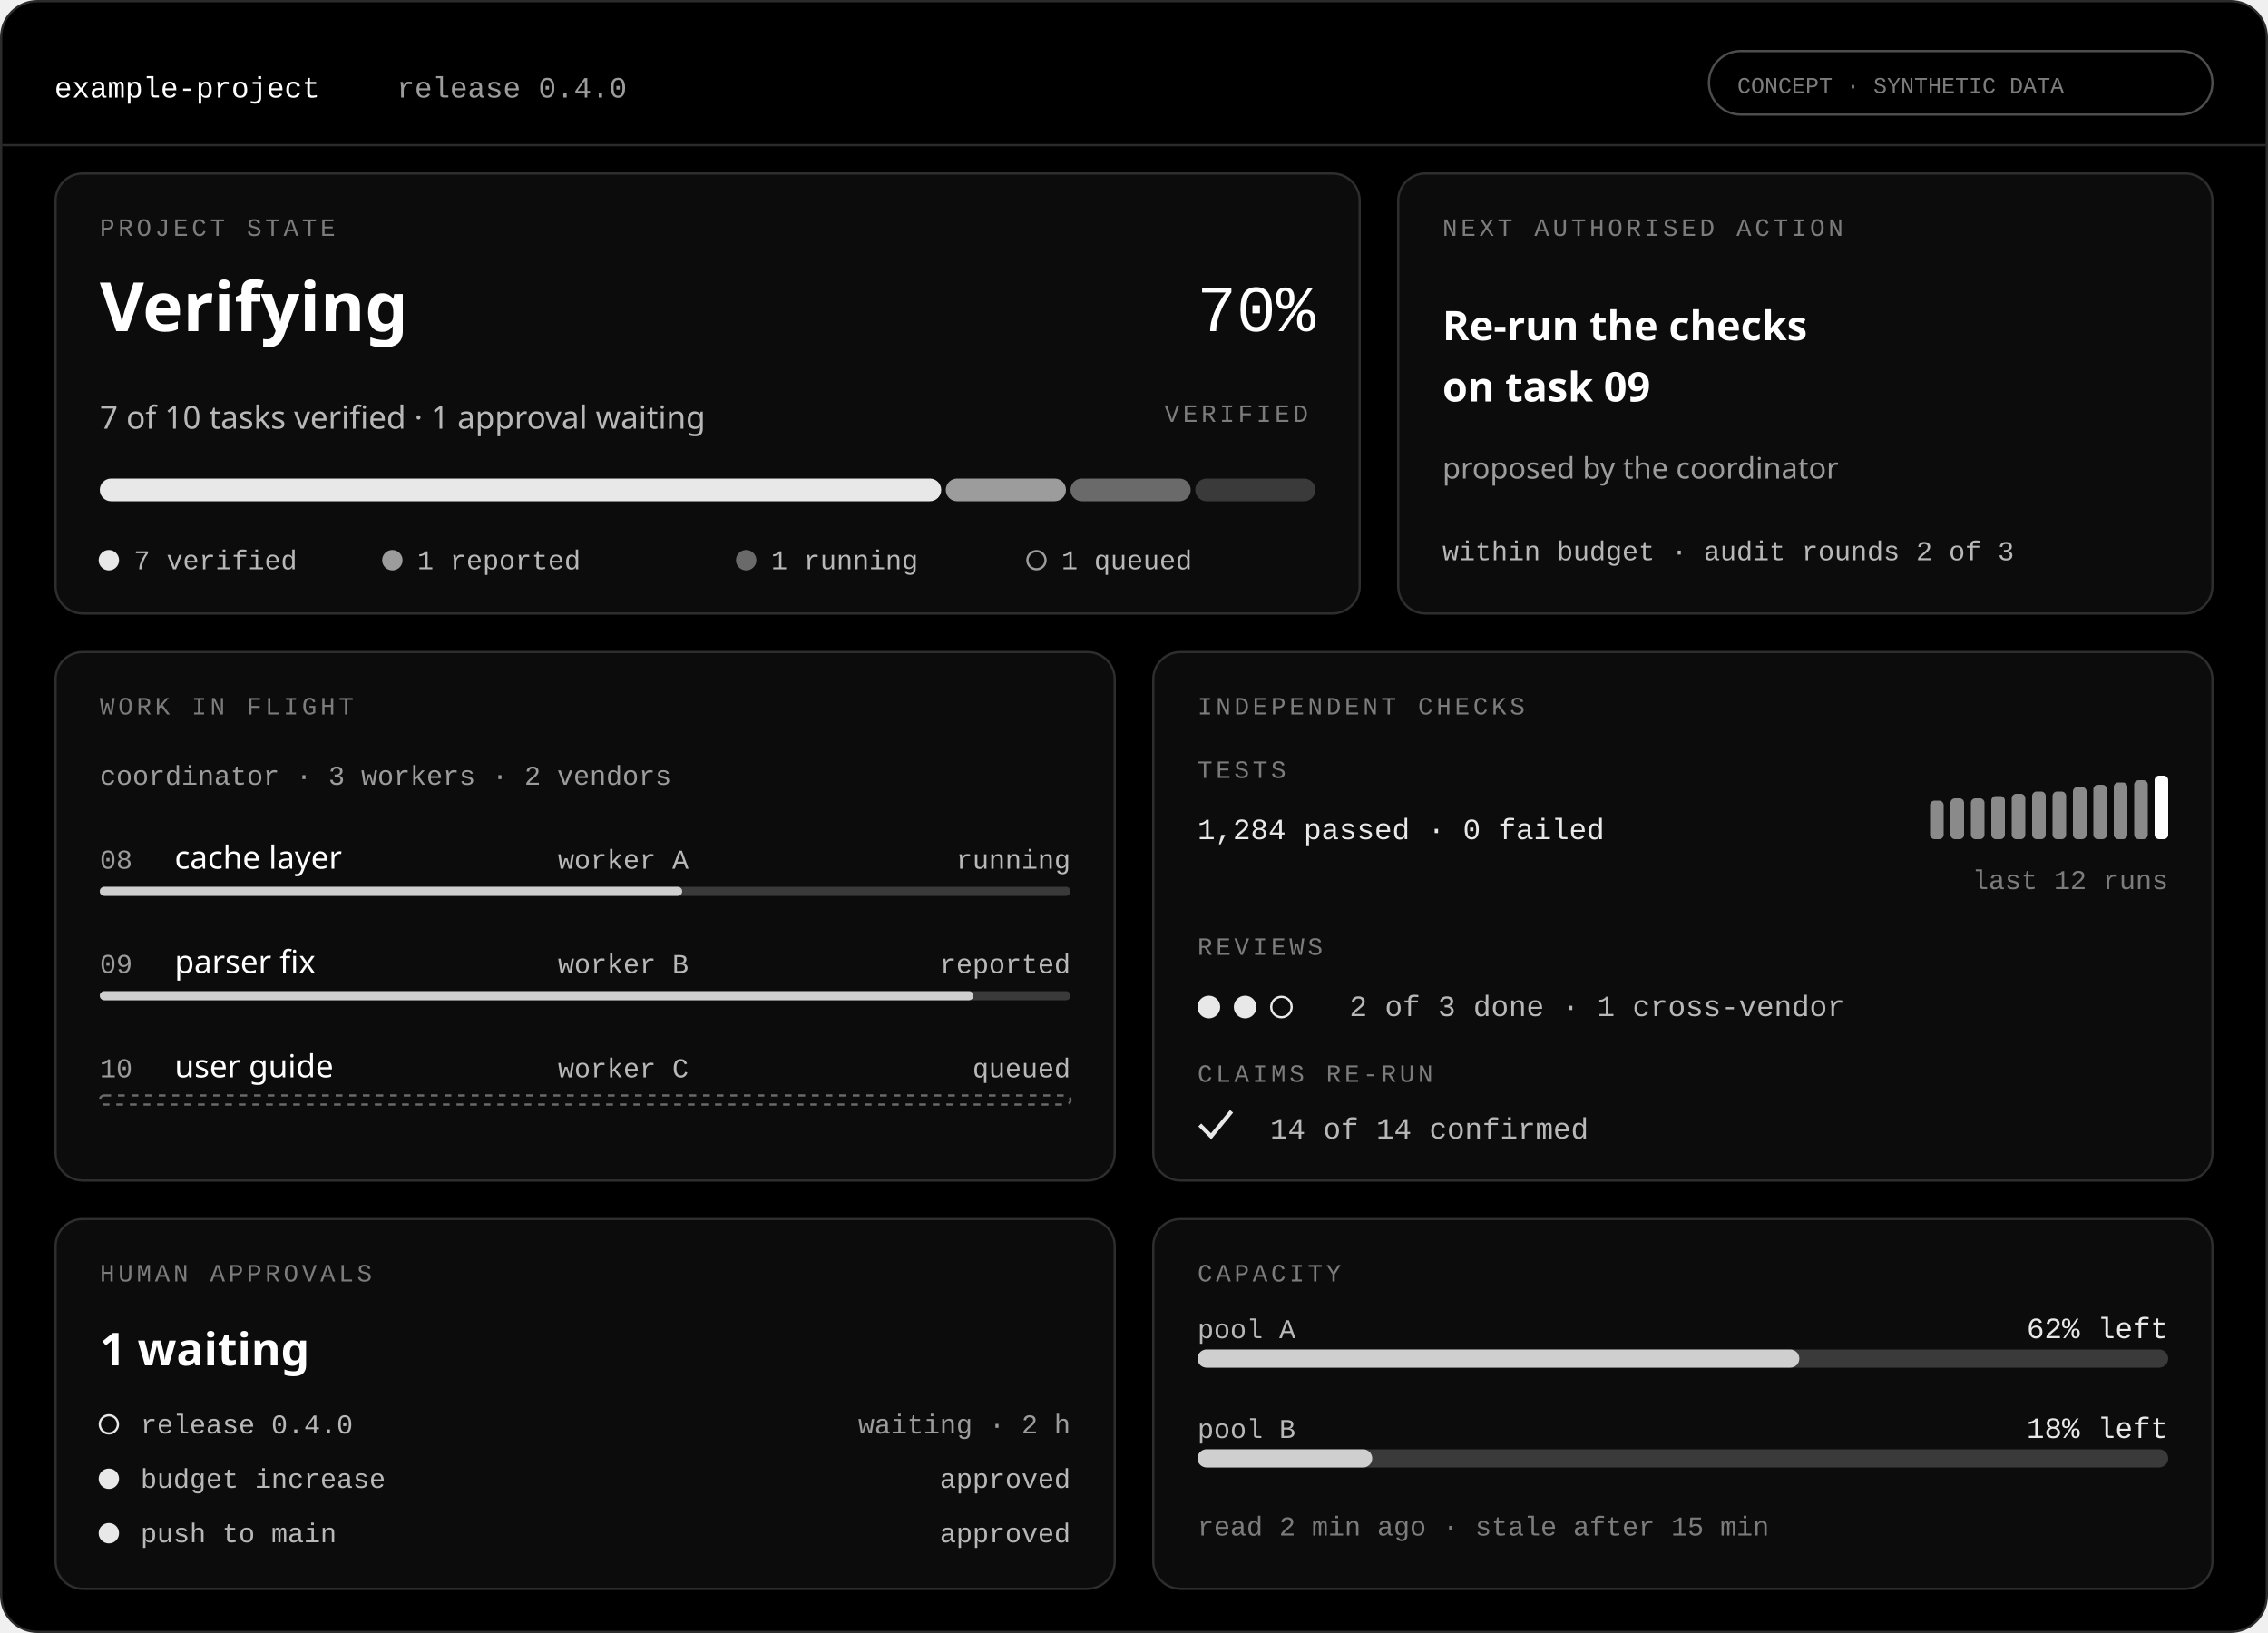
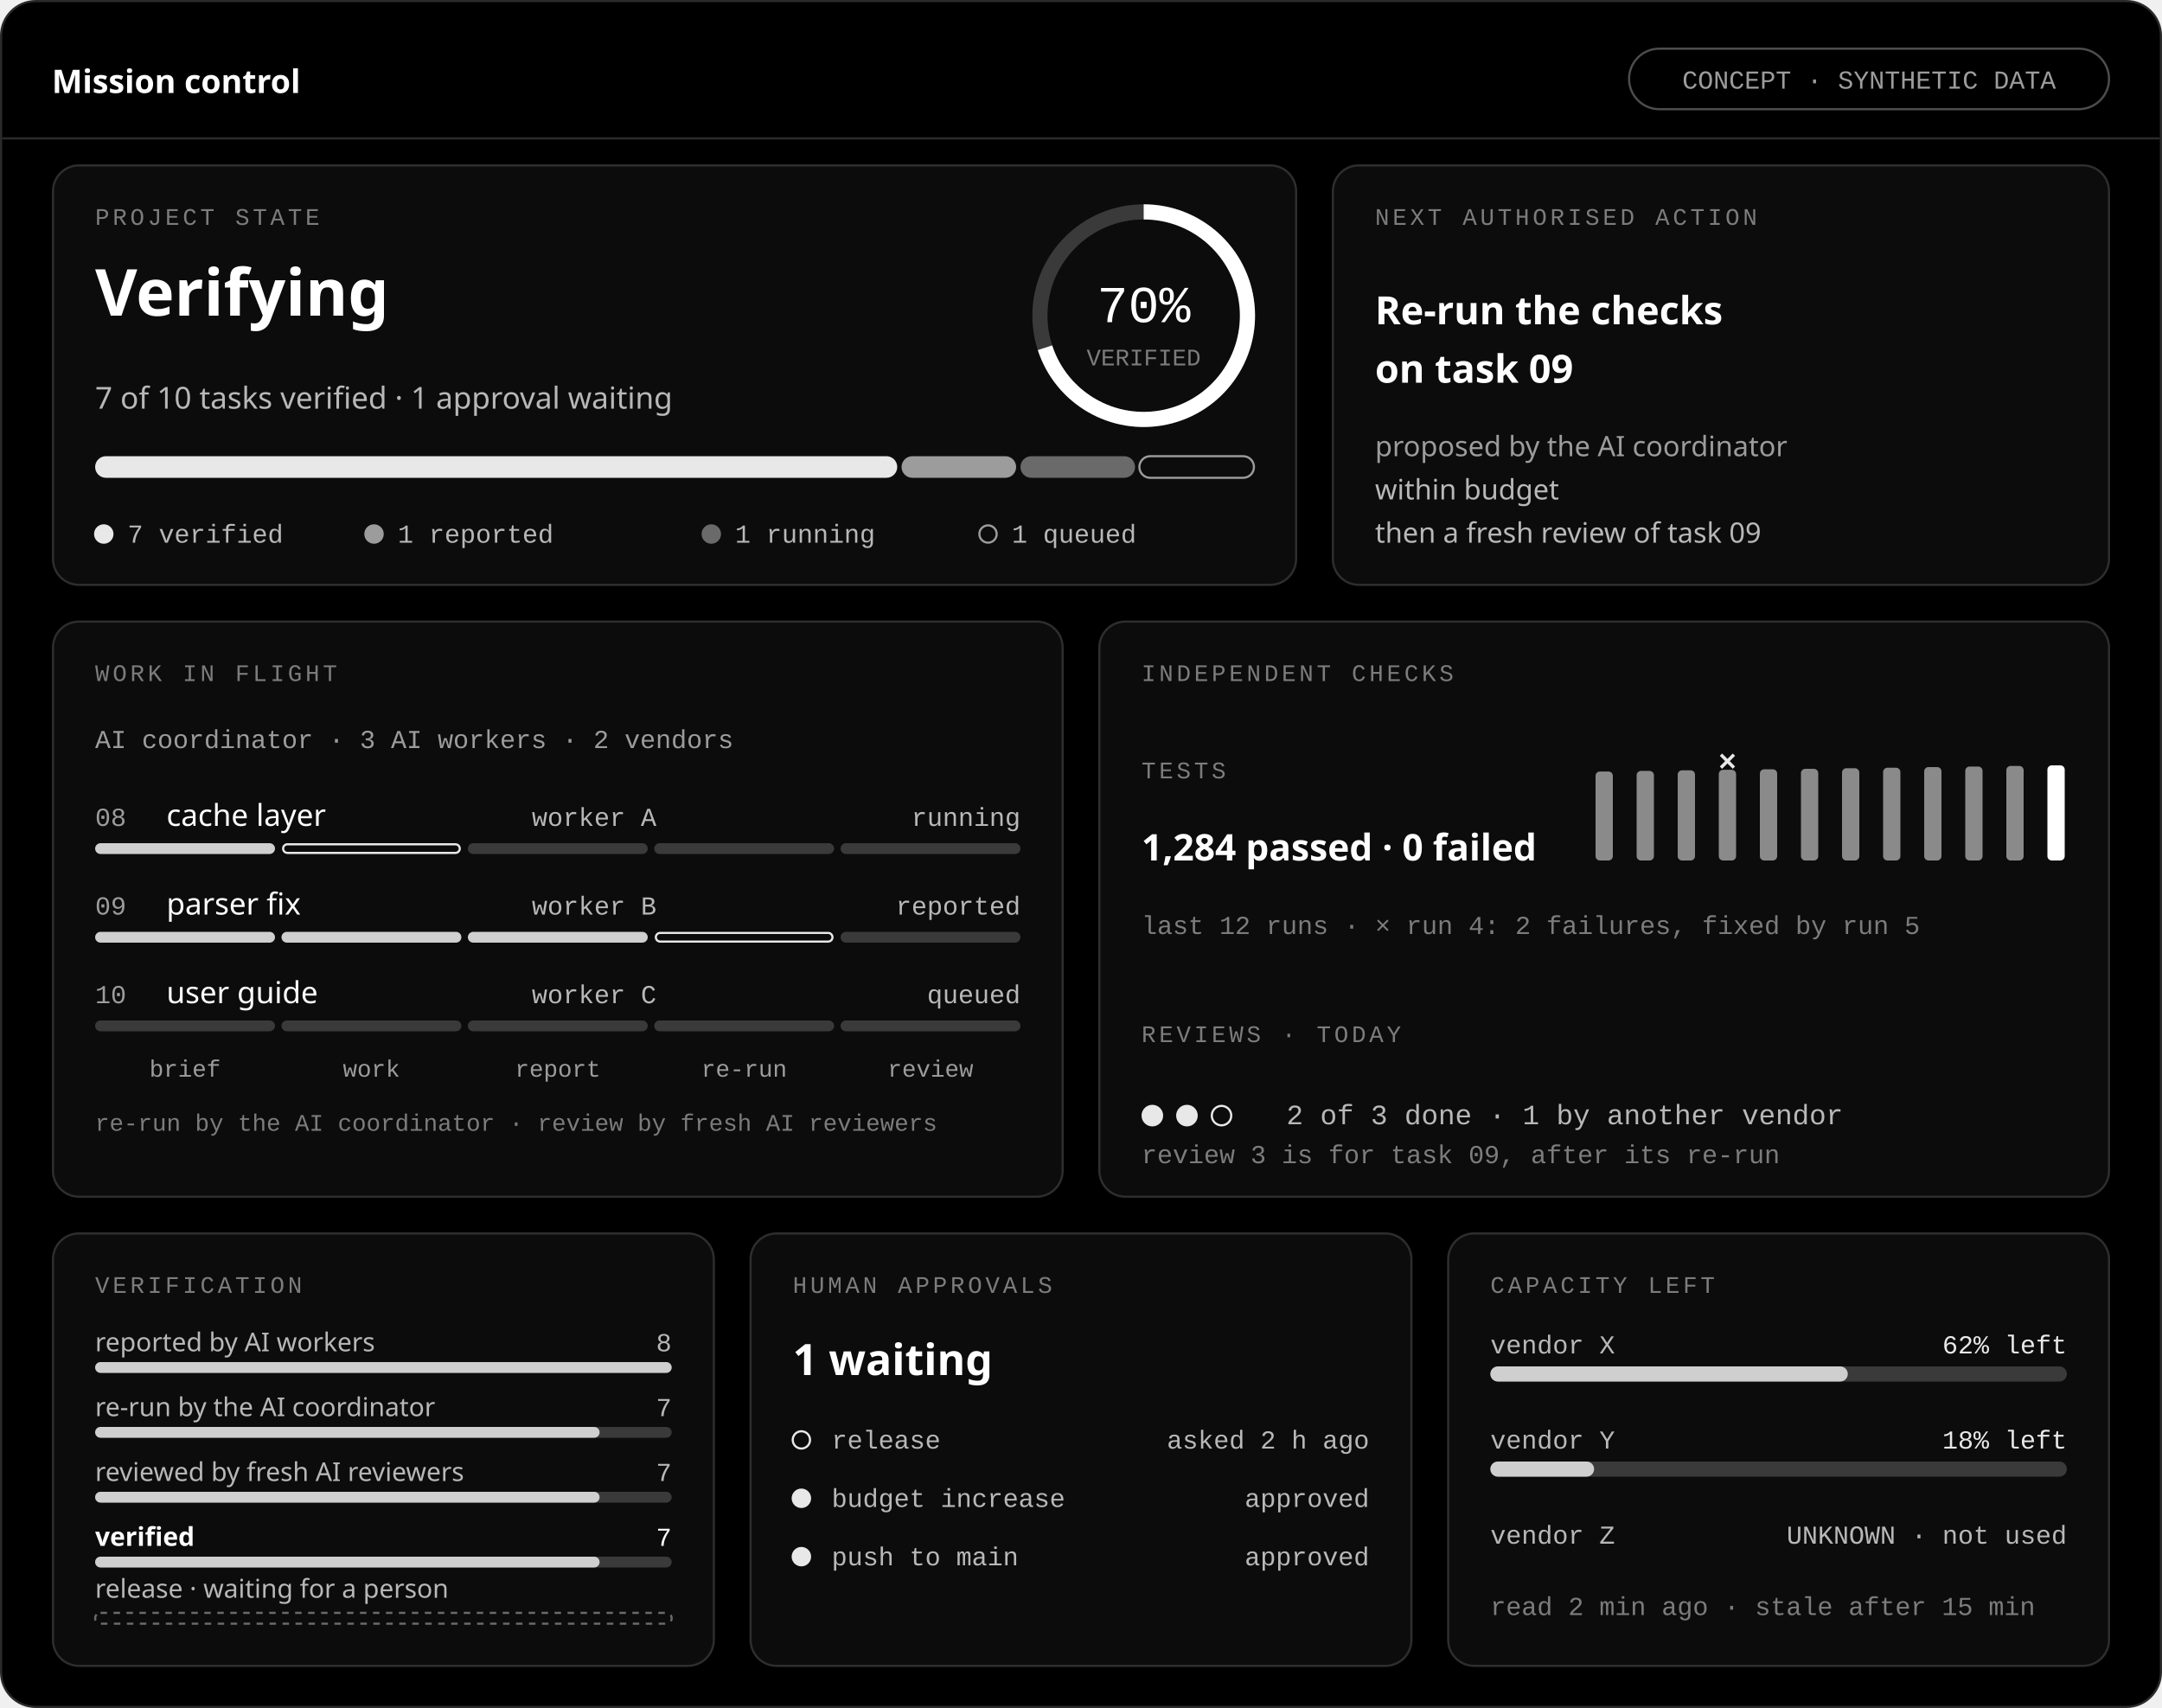
- <svg xmlns="http://www.w3.org/2000/svg" width="1000" height="720" viewBox="0 0 1000 720" role="img" aria-labelledby="title desc">
-   <rect x="0.5" y="0.5" width="999" height="719" rx="16" fill="#000000" stroke="#2b2b2b" stroke-width="1" />
-   <text x="24" y="43" font-family="ui-monospace, SFMono-Regular, 'SF Mono', Menlo, Consolas, 'Liberation Mono', monospace" font-size="13" fill="#ffffff">example-project</text>
-   <text x="175" y="43" font-family="ui-monospace, SFMono-Regular, 'SF Mono', Menlo, Consolas, 'Liberation Mono', monospace" font-size="13" fill="#9c9c9c">release 0.4.0</text>
+ <svg xmlns="http://www.w3.org/2000/svg" width="1000" height="790" viewBox="0 0 1000 790" role="img" aria-labelledby="title desc">
+   <rect x="0.5" y="0.5" width="999" height="789" rx="16" fill="#000000" stroke="#2b2b2b" stroke-width="1" />
+   <text x="24" y="43" font-family="-apple-system, BlinkMacSystemFont, 'Segoe UI', 'Noto Sans', Helvetica, Arial, sans-serif" font-size="15" fill="#ffffff" font-weight="600">Mission control</text>
  <rect x="753.5" y="22.5" width="222" height="28" rx="14" fill="none" stroke="#4d4d4d" stroke-width="1" />
-   <text x="766" y="41" font-family="ui-monospace, SFMono-Regular, 'SF Mono', Menlo, Consolas, 'Liberation Mono', monospace" font-size="10" fill="#7c7c7c">CONCEPT · SYNTHETIC DATA</text>
+   <text x="864.5" y="41" font-family="ui-monospace, SFMono-Regular, 'SF Mono', Menlo, Consolas, 'Liberation Mono', monospace" font-size="12" fill="#9c9c9c" text-anchor="middle">CONCEPT · SYNTHETIC DATA</text>
  <path d="M1 64 H999" fill="none" stroke="#2b2b2b" stroke-width="1" />
  <rect x="24.5" y="76.5" width="575" height="194" rx="12" fill="#0c0c0c" stroke="#2e2e2e" stroke-width="1" />
  <text x="44" y="104" font-family="ui-monospace, SFMono-Regular, 'SF Mono', Menlo, Consolas, 'Liberation Mono', monospace" font-size="11" fill="#7c7c7c" letter-spacing="1.5">PROJECT STATE</text>
  <text x="44" y="146" font-family="-apple-system, BlinkMacSystemFont, 'Segoe UI', 'Noto Sans', Helvetica, Arial, sans-serif" font-size="30" fill="#ffffff" font-weight="600">Verifying</text>
-   <text x="580" y="146" font-family="ui-monospace, SFMono-Regular, 'SF Mono', Menlo, Consolas, 'Liberation Mono', monospace" font-size="29" fill="#ffffff" text-anchor="end">70%</text>
-   <text x="513.44" y="186" font-family="ui-monospace, SFMono-Regular, 'SF Mono', Menlo, Consolas, 'Liberation Mono', monospace" font-size="11" fill="#7c7c7c" letter-spacing="1.5">VERIFIED</text>
+   <circle cx="529" cy="146" r="48" fill="none" stroke="#3a3a3a" stroke-width="7" />
+   <path d="M529 98 A48 48 0 1 1 483.349 160.833" fill="none" stroke="#ffffff" stroke-width="7" />
+   <text x="529" y="149" font-family="ui-monospace, SFMono-Regular, 'SF Mono', Menlo, Consolas, 'Liberation Mono', monospace" font-size="24" fill="#ffffff" text-anchor="middle">70%</text>
+   <text x="529" y="169" font-family="ui-monospace, SFMono-Regular, 'SF Mono', Menlo, Consolas, 'Liberation Mono', monospace" font-size="11" fill="#7c7c7c" text-anchor="middle">VERIFIED</text>
  <text x="44" y="189" font-family="-apple-system, BlinkMacSystemFont, 'Segoe UI', 'Noto Sans', Helvetica, Arial, sans-serif" font-size="14" fill="#b8b8b8">7 of 10 tasks verified · 1 approval waiting</text>
  <rect x="44" y="211" width="371" height="10" rx="5" fill="#e8e8e8" stroke="none" stroke-width="1" />
  <rect x="417" y="211" width="53" height="10" rx="5" fill="#9c9c9c" stroke="none" stroke-width="1" />
  <rect x="472" y="211" width="53" height="10" rx="5" fill="#6a6a6a" stroke="none" stroke-width="1" />
-   <rect x="527" y="211" width="53" height="10" rx="5" fill="#3a3a3a" stroke="none" stroke-width="1" />
+   <rect x="527" y="211" width="53" height="10" rx="5" fill="none" stroke="#9c9c9c" stroke-width="1" />
  <circle cx="48" cy="247" r="4" fill="#e8e8e8" stroke="#e8e8e8" stroke-width="1" />
  <text x="59" y="251" font-family="ui-monospace, SFMono-Regular, 'SF Mono', Menlo, Consolas, 'Liberation Mono', monospace" font-size="12" fill="#b8b8b8">7 verified</text>
  <circle cx="173" cy="247" r="4" fill="#9c9c9c" stroke="#9c9c9c" stroke-width="1" />
  <text x="184" y="251" font-family="ui-monospace, SFMono-Regular, 'SF Mono', Menlo, Consolas, 'Liberation Mono', monospace" font-size="12" fill="#b8b8b8">1 reported</text>
  <circle cx="329" cy="247" r="4" fill="#6a6a6a" stroke="#6a6a6a" stroke-width="1" />
  <text x="340" y="251" font-family="ui-monospace, SFMono-Regular, 'SF Mono', Menlo, Consolas, 'Liberation Mono', monospace" font-size="12" fill="#b8b8b8">1 running</text>
  <circle cx="457" cy="247" r="4" fill="#0c0c0c" stroke="#9c9c9c" stroke-width="1" />
  <text x="468" y="251" font-family="ui-monospace, SFMono-Regular, 'SF Mono', Menlo, Consolas, 'Liberation Mono', monospace" font-size="12" fill="#b8b8b8">1 queued</text>
  <rect x="616.5" y="76.5" width="359" height="194" rx="12" fill="#0c0c0c" stroke="#2e2e2e" stroke-width="1" />
  <text x="636" y="104" font-family="ui-monospace, SFMono-Regular, 'SF Mono', Menlo, Consolas, 'Liberation Mono', monospace" font-size="11" fill="#7c7c7c" letter-spacing="1.5">NEXT AUTHORISED ACTION</text>
  <text x="636" y="150" font-family="-apple-system, BlinkMacSystemFont, 'Segoe UI', 'Noto Sans', Helvetica, Arial, sans-serif" font-size="18" fill="#ffffff" font-weight="600">Re-run the checks</text>
  <text x="636" y="177" font-family="-apple-system, BlinkMacSystemFont, 'Segoe UI', 'Noto Sans', Helvetica, Arial, sans-serif" font-size="18" fill="#ffffff" font-weight="600">on task 09</text>
-   <text x="636" y="211" font-family="-apple-system, BlinkMacSystemFont, 'Segoe UI', 'Noto Sans', Helvetica, Arial, sans-serif" font-size="13" fill="#9c9c9c">proposed by the coordinator</text>
-   <text x="636" y="247" font-family="ui-monospace, SFMono-Regular, 'SF Mono', Menlo, Consolas, 'Liberation Mono', monospace" font-size="12" fill="#b8b8b8">within budget · audit rounds 2 of 3</text>
-   <rect x="24.5" y="287.5" width="467" height="233" rx="12" fill="#0c0c0c" stroke="#2e2e2e" stroke-width="1" />
+   <text x="636" y="211" font-family="-apple-system, BlinkMacSystemFont, 'Segoe UI', 'Noto Sans', Helvetica, Arial, sans-serif" font-size="13" fill="#9c9c9c">proposed by the AI coordinator</text>
+   <text x="636" y="231" font-family="-apple-system, BlinkMacSystemFont, 'Segoe UI', 'Noto Sans', Helvetica, Arial, sans-serif" font-size="13" fill="#b8b8b8">within budget</text>
+   <text x="636" y="251" font-family="-apple-system, BlinkMacSystemFont, 'Segoe UI', 'Noto Sans', Helvetica, Arial, sans-serif" font-size="13" fill="#b8b8b8">then a fresh review of task 09</text>
+   <rect x="24.5" y="287.5" width="467" height="266" rx="12" fill="#0c0c0c" stroke="#2e2e2e" stroke-width="1" />
  <text x="44" y="315" font-family="ui-monospace, SFMono-Regular, 'SF Mono', Menlo, Consolas, 'Liberation Mono', monospace" font-size="11" fill="#7c7c7c" letter-spacing="1.5">WORK IN FLIGHT</text>
-   <text x="44" y="346" font-family="ui-monospace, SFMono-Regular, 'SF Mono', Menlo, Consolas, 'Liberation Mono', monospace" font-size="12" fill="#9c9c9c">coordinator · 3 workers · 2 vendors</text>
-   <text x="44" y="383" font-family="ui-monospace, SFMono-Regular, 'SF Mono', Menlo, Consolas, 'Liberation Mono', monospace" font-size="12" fill="#9c9c9c">08</text>
-   <text x="77" y="383" font-family="-apple-system, BlinkMacSystemFont, 'Segoe UI', 'Noto Sans', Helvetica, Arial, sans-serif" font-size="14" fill="#ffffff">cache layer</text>
-   <text x="246" y="383" font-family="ui-monospace, SFMono-Regular, 'SF Mono', Menlo, Consolas, 'Liberation Mono', monospace" font-size="12" fill="#b8b8b8">worker A</text>
-   <text x="472" y="383" font-family="ui-monospace, SFMono-Regular, 'SF Mono', Menlo, Consolas, 'Liberation Mono', monospace" font-size="12" fill="#b8b8b8" text-anchor="end">running</text>
-   <rect x="44" y="391" width="428" height="4" rx="2" fill="#3a3a3a" stroke="none" stroke-width="1" />
-   <rect x="44" y="391" width="256.8" height="4" rx="2" fill="#cfcfcf" stroke="none" stroke-width="1" />
-   <text x="44" y="429" font-family="ui-monospace, SFMono-Regular, 'SF Mono', Menlo, Consolas, 'Liberation Mono', monospace" font-size="12" fill="#9c9c9c">09</text>
-   <text x="77" y="429" font-family="-apple-system, BlinkMacSystemFont, 'Segoe UI', 'Noto Sans', Helvetica, Arial, sans-serif" font-size="14" fill="#ffffff">parser fix</text>
-   <text x="246" y="429" font-family="ui-monospace, SFMono-Regular, 'SF Mono', Menlo, Consolas, 'Liberation Mono', monospace" font-size="12" fill="#b8b8b8">worker B</text>
-   <text x="472" y="429" font-family="ui-monospace, SFMono-Regular, 'SF Mono', Menlo, Consolas, 'Liberation Mono', monospace" font-size="12" fill="#b8b8b8" text-anchor="end">reported</text>
-   <rect x="44" y="437" width="428" height="4" rx="2" fill="#3a3a3a" stroke="none" stroke-width="1" />
-   <rect x="44" y="437" width="385.2" height="4" rx="2" fill="#cfcfcf" stroke="none" stroke-width="1" />
-   <text x="44" y="475" font-family="ui-monospace, SFMono-Regular, 'SF Mono', Menlo, Consolas, 'Liberation Mono', monospace" font-size="12" fill="#9c9c9c">10</text>
-   <text x="77" y="475" font-family="-apple-system, BlinkMacSystemFont, 'Segoe UI', 'Noto Sans', Helvetica, Arial, sans-serif" font-size="14" fill="#ffffff">user guide</text>
-   <text x="246" y="475" font-family="ui-monospace, SFMono-Regular, 'SF Mono', Menlo, Consolas, 'Liberation Mono', monospace" font-size="12" fill="#b8b8b8">worker C</text>
-   <text x="472" y="475" font-family="ui-monospace, SFMono-Regular, 'SF Mono', Menlo, Consolas, 'Liberation Mono', monospace" font-size="12" fill="#b8b8b8" text-anchor="end">queued</text>
-   <rect x="44" y="483" width="428" height="4" rx="2" fill="none" stroke="#6a6a6a" stroke-width="1" stroke-dasharray="3 3" />
-   <rect x="508.5" y="287.5" width="467" height="233" rx="12" fill="#0c0c0c" stroke="#2e2e2e" stroke-width="1" />
+   <text x="44" y="346" font-family="ui-monospace, SFMono-Regular, 'SF Mono', Menlo, Consolas, 'Liberation Mono', monospace" font-size="12" fill="#9c9c9c">AI coordinator · 3 AI workers · 2 vendors</text>
+   <text x="44" y="382" font-family="ui-monospace, SFMono-Regular, 'SF Mono', Menlo, Consolas, 'Liberation Mono', monospace" font-size="12" fill="#9c9c9c">08</text>
+   <text x="77" y="382" font-family="-apple-system, BlinkMacSystemFont, 'Segoe UI', 'Noto Sans', Helvetica, Arial, sans-serif" font-size="14" fill="#ffffff">cache layer</text>
+   <text x="246" y="382" font-family="ui-monospace, SFMono-Regular, 'SF Mono', Menlo, Consolas, 'Liberation Mono', monospace" font-size="12" fill="#b8b8b8">worker A</text>
+   <text x="472" y="382" font-family="ui-monospace, SFMono-Regular, 'SF Mono', Menlo, Consolas, 'Liberation Mono', monospace" font-size="12" fill="#b8b8b8" text-anchor="end">running</text>
+   <rect x="44" y="390" width="83.2" height="5" rx="2.5" fill="#cfcfcf" stroke="none" stroke-width="1" />
+   <rect x="130.95" y="390.5" width="81.7" height="4" rx="2" fill="none" stroke="#e8e8e8" stroke-width="1" />
+   <rect x="216.4" y="390" width="83.2" height="5" rx="2.5" fill="#3a3a3a" stroke="none" stroke-width="1" />
+   <rect x="302.6" y="390" width="83.2" height="5" rx="2.5" fill="#3a3a3a" stroke="none" stroke-width="1" />
+   <rect x="388.8" y="390" width="83.2" height="5" rx="2.5" fill="#3a3a3a" stroke="none" stroke-width="1" />
+   <text x="44" y="423" font-family="ui-monospace, SFMono-Regular, 'SF Mono', Menlo, Consolas, 'Liberation Mono', monospace" font-size="12" fill="#9c9c9c">09</text>
+   <text x="77" y="423" font-family="-apple-system, BlinkMacSystemFont, 'Segoe UI', 'Noto Sans', Helvetica, Arial, sans-serif" font-size="14" fill="#ffffff">parser fix</text>
+   <text x="246" y="423" font-family="ui-monospace, SFMono-Regular, 'SF Mono', Menlo, Consolas, 'Liberation Mono', monospace" font-size="12" fill="#b8b8b8">worker B</text>
+   <text x="472" y="423" font-family="ui-monospace, SFMono-Regular, 'SF Mono', Menlo, Consolas, 'Liberation Mono', monospace" font-size="12" fill="#b8b8b8" text-anchor="end">reported</text>
+   <rect x="44" y="431" width="83.2" height="5" rx="2.5" fill="#cfcfcf" stroke="none" stroke-width="1" />
+   <rect x="130.2" y="431" width="83.2" height="5" rx="2.5" fill="#cfcfcf" stroke="none" stroke-width="1" />
+   <rect x="216.4" y="431" width="83.2" height="5" rx="2.5" fill="#cfcfcf" stroke="none" stroke-width="1" />
+   <rect x="303.35" y="431.5" width="81.7" height="4" rx="2" fill="none" stroke="#e8e8e8" stroke-width="1" />
+   <rect x="388.8" y="431" width="83.2" height="5" rx="2.5" fill="#3a3a3a" stroke="none" stroke-width="1" />
+   <text x="44" y="464" font-family="ui-monospace, SFMono-Regular, 'SF Mono', Menlo, Consolas, 'Liberation Mono', monospace" font-size="12" fill="#9c9c9c">10</text>
+   <text x="77" y="464" font-family="-apple-system, BlinkMacSystemFont, 'Segoe UI', 'Noto Sans', Helvetica, Arial, sans-serif" font-size="14" fill="#ffffff">user guide</text>
+   <text x="246" y="464" font-family="ui-monospace, SFMono-Regular, 'SF Mono', Menlo, Consolas, 'Liberation Mono', monospace" font-size="12" fill="#b8b8b8">worker C</text>
+   <text x="472" y="464" font-family="ui-monospace, SFMono-Regular, 'SF Mono', Menlo, Consolas, 'Liberation Mono', monospace" font-size="12" fill="#b8b8b8" text-anchor="end">queued</text>
+   <rect x="44" y="472" width="83.2" height="5" rx="2.5" fill="#3a3a3a" stroke="none" stroke-width="1" />
+   <rect x="130.2" y="472" width="83.2" height="5" rx="2.5" fill="#3a3a3a" stroke="none" stroke-width="1" />
+   <rect x="216.4" y="472" width="83.2" height="5" rx="2.5" fill="#3a3a3a" stroke="none" stroke-width="1" />
+   <rect x="302.6" y="472" width="83.2" height="5" rx="2.5" fill="#3a3a3a" stroke="none" stroke-width="1" />
+   <rect x="388.8" y="472" width="83.2" height="5" rx="2.5" fill="#3a3a3a" stroke="none" stroke-width="1" />
+   <text x="85.6" y="498" font-family="ui-monospace, SFMono-Regular, 'SF Mono', Menlo, Consolas, 'Liberation Mono', monospace" font-size="11" fill="#9c9c9c" text-anchor="middle">brief</text>
+   <text x="171.8" y="498" font-family="ui-monospace, SFMono-Regular, 'SF Mono', Menlo, Consolas, 'Liberation Mono', monospace" font-size="11" fill="#9c9c9c" text-anchor="middle">work</text>
+   <text x="258" y="498" font-family="ui-monospace, SFMono-Regular, 'SF Mono', Menlo, Consolas, 'Liberation Mono', monospace" font-size="11" fill="#9c9c9c" text-anchor="middle">report</text>
+   <text x="344.2" y="498" font-family="ui-monospace, SFMono-Regular, 'SF Mono', Menlo, Consolas, 'Liberation Mono', monospace" font-size="11" fill="#9c9c9c" text-anchor="middle">re-run</text>
+   <text x="430.4" y="498" font-family="ui-monospace, SFMono-Regular, 'SF Mono', Menlo, Consolas, 'Liberation Mono', monospace" font-size="11" fill="#9c9c9c" text-anchor="middle">review</text>
+   <text x="44" y="523" font-family="ui-monospace, SFMono-Regular, 'SF Mono', Menlo, Consolas, 'Liberation Mono', monospace" font-size="11" fill="#7c7c7c">re-run by the AI coordinator · review by fresh AI reviewers</text>
+   <rect x="508.5" y="287.5" width="467" height="266" rx="12" fill="#0c0c0c" stroke="#2e2e2e" stroke-width="1" />
  <text x="528" y="315" font-family="ui-monospace, SFMono-Regular, 'SF Mono', Menlo, Consolas, 'Liberation Mono', monospace" font-size="11" fill="#7c7c7c" letter-spacing="1.5">INDEPENDENT CHECKS</text>
-   <text x="528" y="343" font-family="ui-monospace, SFMono-Regular, 'SF Mono', Menlo, Consolas, 'Liberation Mono', monospace" font-size="11" fill="#7c7c7c" letter-spacing="1.5">TESTS</text>
-   <text x="528" y="370" font-family="ui-monospace, SFMono-Regular, 'SF Mono', Menlo, Consolas, 'Liberation Mono', monospace" font-size="13" fill="#e8e8e8">1,284 passed · 0 failed</text>
-   <rect x="851" y="353" width="6" height="17" rx="2" fill="#8a8a8a" stroke="none" stroke-width="1" />
-   <rect x="860" y="352" width="6" height="18" rx="2" fill="#8a8a8a" stroke="none" stroke-width="1" />
-   <rect x="869" y="352" width="6" height="18" rx="2" fill="#8a8a8a" stroke="none" stroke-width="1" />
-   <rect x="878" y="351" width="6" height="19" rx="2" fill="#8a8a8a" stroke="none" stroke-width="1" />
-   <rect x="887" y="350" width="6" height="20" rx="2" fill="#8a8a8a" stroke="none" stroke-width="1" />
-   <rect x="896" y="349" width="6" height="21" rx="2" fill="#8a8a8a" stroke="none" stroke-width="1" />
-   <rect x="905" y="349" width="6" height="21" rx="2" fill="#8a8a8a" stroke="none" stroke-width="1" />
-   <rect x="914" y="347" width="6" height="23" rx="2" fill="#8a8a8a" stroke="none" stroke-width="1" />
-   <rect x="923" y="346" width="6" height="24" rx="2" fill="#8a8a8a" stroke="none" stroke-width="1" />
-   <rect x="932" y="345" width="6" height="25" rx="2" fill="#8a8a8a" stroke="none" stroke-width="1" />
-   <rect x="941" y="344" width="6" height="26" rx="2" fill="#8a8a8a" stroke="none" stroke-width="1" />
-   <rect x="950" y="342" width="6" height="28" rx="2" fill="#ffffff" stroke="none" stroke-width="1" />
-   <text x="956" y="392" font-family="ui-monospace, SFMono-Regular, 'SF Mono', Menlo, Consolas, 'Liberation Mono', monospace" font-size="12" fill="#7c7c7c" text-anchor="end">last 12 runs</text>
-   <text x="528" y="421" font-family="ui-monospace, SFMono-Regular, 'SF Mono', Menlo, Consolas, 'Liberation Mono', monospace" font-size="11" fill="#7c7c7c" letter-spacing="1.5">REVIEWS</text>
-   <circle cx="533" cy="444" r="4.5" fill="#e8e8e8" stroke="#e8e8e8" stroke-width="1" />
-   <circle cx="549" cy="444" r="4.5" fill="#e8e8e8" stroke="#e8e8e8" stroke-width="1" />
-   <circle cx="565" cy="444" r="4.5" fill="#0c0c0c" stroke="#e8e8e8" stroke-width="1" />
-   <text x="595" y="448" font-family="ui-monospace, SFMono-Regular, 'SF Mono', Menlo, Consolas, 'Liberation Mono', monospace" font-size="13" fill="#b8b8b8">2 of 3 done · 1 cross-vendor</text>
-   <text x="528" y="477" font-family="ui-monospace, SFMono-Regular, 'SF Mono', Menlo, Consolas, 'Liberation Mono', monospace" font-size="11" fill="#7c7c7c" letter-spacing="1.5">CLAIMS RE-RUN</text>
-   <path d="M529 496 L534 501 L543 490" fill="none" stroke="#e8e8e8" stroke-width="1.8" />
-   <text x="560" y="502" font-family="ui-monospace, SFMono-Regular, 'SF Mono', Menlo, Consolas, 'Liberation Mono', monospace" font-size="13" fill="#b8b8b8">14 of 14 confirmed</text>
-   <rect x="24.5" y="537.5" width="467" height="163" rx="12" fill="#0c0c0c" stroke="#2e2e2e" stroke-width="1" />
-   <text x="44" y="565" font-family="ui-monospace, SFMono-Regular, 'SF Mono', Menlo, Consolas, 'Liberation Mono', monospace" font-size="11" fill="#7c7c7c" letter-spacing="1.5">HUMAN APPROVALS</text>
-   <text x="44" y="602" font-family="-apple-system, BlinkMacSystemFont, 'Segoe UI', 'Noto Sans', Helvetica, Arial, sans-serif" font-size="20" fill="#ffffff" font-weight="600">1 waiting</text>
-   <circle cx="48" cy="628" r="4" fill="#0c0c0c" stroke="#e8e8e8" stroke-width="1" />
-   <text x="62" y="632" font-family="ui-monospace, SFMono-Regular, 'SF Mono', Menlo, Consolas, 'Liberation Mono', monospace" font-size="12" fill="#b8b8b8">release 0.4.0</text>
-   <text x="472" y="632" font-family="ui-monospace, SFMono-Regular, 'SF Mono', Menlo, Consolas, 'Liberation Mono', monospace" font-size="12" fill="#9c9c9c" text-anchor="end">waiting · 2 h</text>
-   <circle cx="48" cy="652" r="4" fill="#e8e8e8" stroke="#e8e8e8" stroke-width="1" />
-   <text x="62" y="656" font-family="ui-monospace, SFMono-Regular, 'SF Mono', Menlo, Consolas, 'Liberation Mono', monospace" font-size="12" fill="#b8b8b8">budget increase</text>
-   <text x="472" y="656" font-family="ui-monospace, SFMono-Regular, 'SF Mono', Menlo, Consolas, 'Liberation Mono', monospace" font-size="12" fill="#b8b8b8" text-anchor="end">approved</text>
-   <circle cx="48" cy="676" r="4" fill="#e8e8e8" stroke="#e8e8e8" stroke-width="1" />
-   <text x="62" y="680" font-family="ui-monospace, SFMono-Regular, 'SF Mono', Menlo, Consolas, 'Liberation Mono', monospace" font-size="12" fill="#b8b8b8">push to main</text>
-   <text x="472" y="680" font-family="ui-monospace, SFMono-Regular, 'SF Mono', Menlo, Consolas, 'Liberation Mono', monospace" font-size="12" fill="#b8b8b8" text-anchor="end">approved</text>
-   <rect x="508.5" y="537.5" width="467" height="163" rx="12" fill="#0c0c0c" stroke="#2e2e2e" stroke-width="1" />
-   <text x="528" y="565" font-family="ui-monospace, SFMono-Regular, 'SF Mono', Menlo, Consolas, 'Liberation Mono', monospace" font-size="11" fill="#7c7c7c" letter-spacing="1.5">CAPACITY</text>
-   <text x="528" y="590" font-family="ui-monospace, SFMono-Regular, 'SF Mono', Menlo, Consolas, 'Liberation Mono', monospace" font-size="12" fill="#b8b8b8">pool A</text>
-   <text x="956" y="590" font-family="ui-monospace, SFMono-Regular, 'SF Mono', Menlo, Consolas, 'Liberation Mono', monospace" font-size="13" fill="#e8e8e8" text-anchor="end">62% left</text>
-   <rect x="528" y="595" width="428" height="8" rx="4" fill="#3a3a3a" stroke="none" stroke-width="1" />
-   <rect x="528" y="595" width="265.36" height="8" rx="4" fill="#cfcfcf" stroke="none" stroke-width="1" />
-   <text x="528" y="634" font-family="ui-monospace, SFMono-Regular, 'SF Mono', Menlo, Consolas, 'Liberation Mono', monospace" font-size="12" fill="#b8b8b8">pool B</text>
-   <text x="956" y="634" font-family="ui-monospace, SFMono-Regular, 'SF Mono', Menlo, Consolas, 'Liberation Mono', monospace" font-size="13" fill="#e8e8e8" text-anchor="end">18% left</text>
-   <rect x="528" y="639" width="428" height="8" rx="4" fill="#3a3a3a" stroke="none" stroke-width="1" />
-   <rect x="528" y="639" width="77.04" height="8" rx="4" fill="#cfcfcf" stroke="none" stroke-width="1" />
-   <text x="528" y="677" font-family="ui-monospace, SFMono-Regular, 'SF Mono', Menlo, Consolas, 'Liberation Mono', monospace" font-size="12" fill="#7c7c7c">read 2 min ago · stale after 15 min</text>
+   <text x="528" y="360" font-family="ui-monospace, SFMono-Regular, 'SF Mono', Menlo, Consolas, 'Liberation Mono', monospace" font-size="11" fill="#7c7c7c" letter-spacing="1.5">TESTS</text>
+   <text x="528" y="398" font-family="-apple-system, BlinkMacSystemFont, 'Segoe UI', 'Noto Sans', Helvetica, Arial, sans-serif" font-size="17" fill="#ffffff" font-weight="600">1,284 passed · 0 failed</text>
+   <rect x="738" y="356.844" width="8" height="41.156" rx="2" fill="#8a8a8a" stroke="none" stroke-width="1" />
+   <rect x="757" y="356.57" width="8" height="41.43" rx="2" fill="#8a8a8a" stroke="none" stroke-width="1" />
+   <rect x="776" y="356.296" width="8" height="41.704" rx="2" fill="#8a8a8a" stroke="none" stroke-width="1" />
+   <rect x="795" y="356.056" width="8" height="41.944" rx="2" fill="#8a8a8a" stroke="none" stroke-width="1" />
+   <path d="M796 349.056 l6 6" fill="none" stroke="#e8e8e8" stroke-width="1.5" />
+   <path d="M802 349.056 l-6 6" fill="none" stroke="#e8e8e8" stroke-width="1.5" />
+   <rect x="814" y="355.816" width="8" height="42.184" rx="2" fill="#8a8a8a" stroke="none" stroke-width="1" />
+   <rect x="833" y="355.611" width="8" height="42.389" rx="2" fill="#8a8a8a" stroke="none" stroke-width="1" />
+   <rect x="852" y="355.336" width="8" height="42.664" rx="2" fill="#8a8a8a" stroke="none" stroke-width="1" />
+   <rect x="871" y="355.097" width="8" height="42.903" rx="2" fill="#8a8a8a" stroke="none" stroke-width="1" />
+   <rect x="890" y="354.788" width="8" height="43.212" rx="2" fill="#8a8a8a" stroke="none" stroke-width="1" />
+   <rect x="909" y="354.548" width="8" height="43.452" rx="2" fill="#8a8a8a" stroke="none" stroke-width="1" />
+   <rect x="928" y="354.274" width="8" height="43.726" rx="2" fill="#8a8a8a" stroke="none" stroke-width="1" />
+   <rect x="947" y="354" width="8" height="44" rx="2" fill="#ffffff" stroke="none" stroke-width="1" />
+   <text x="528" y="432" font-family="ui-monospace, SFMono-Regular, 'SF Mono', Menlo, Consolas, 'Liberation Mono', monospace" font-size="12" fill="#7c7c7c">last 12 runs · × run 4: 2 failures, fixed by run 5</text>
+   <text x="528" y="482" font-family="ui-monospace, SFMono-Regular, 'SF Mono', Menlo, Consolas, 'Liberation Mono', monospace" font-size="11" fill="#7c7c7c" letter-spacing="1.5">REVIEWS · TODAY</text>
+   <circle cx="533" cy="516" r="4.5" fill="#e8e8e8" stroke="#e8e8e8" stroke-width="1" />
+   <circle cx="549" cy="516" r="4.5" fill="#e8e8e8" stroke="#e8e8e8" stroke-width="1" />
+   <circle cx="565" cy="516" r="4.5" fill="#0c0c0c" stroke="#e8e8e8" stroke-width="1" />
+   <text x="595" y="520" font-family="ui-monospace, SFMono-Regular, 'SF Mono', Menlo, Consolas, 'Liberation Mono', monospace" font-size="13" fill="#b8b8b8">2 of 3 done · 1 by another vendor</text>
+   <text x="528" y="538" font-family="ui-monospace, SFMono-Regular, 'SF Mono', Menlo, Consolas, 'Liberation Mono', monospace" font-size="12" fill="#7c7c7c">review 3 is for task 09, after its re-run</text>
+   <rect x="24.5" y="570.5" width="305.667" height="200" rx="12" fill="#0c0c0c" stroke="#2e2e2e" stroke-width="1" />
+   <text x="44" y="598" font-family="ui-monospace, SFMono-Regular, 'SF Mono', Menlo, Consolas, 'Liberation Mono', monospace" font-size="11" fill="#7c7c7c" letter-spacing="1.5">VERIFICATION</text>
+   <text x="44" y="625" font-family="-apple-system, BlinkMacSystemFont, 'Segoe UI', 'Noto Sans', Helvetica, Arial, sans-serif" font-size="12" fill="#b8b8b8">reported by AI workers</text>
+   <text x="310.667" y="625" font-family="ui-monospace, SFMono-Regular, 'SF Mono', Menlo, Consolas, 'Liberation Mono', monospace" font-size="12" fill="#b8b8b8" text-anchor="end">8</text>
+   <rect x="44" y="630" width="266.667" height="5" rx="2.5" fill="#3a3a3a" stroke="none" stroke-width="1" />
+   <rect x="44" y="630" width="266.667" height="5" rx="2.5" fill="#cfcfcf" stroke="none" stroke-width="1" />
+   <text x="44" y="655" font-family="-apple-system, BlinkMacSystemFont, 'Segoe UI', 'Noto Sans', Helvetica, Arial, sans-serif" font-size="12" fill="#b8b8b8">re-run by the AI coordinator</text>
+   <text x="310.667" y="655" font-family="ui-monospace, SFMono-Regular, 'SF Mono', Menlo, Consolas, 'Liberation Mono', monospace" font-size="12" fill="#b8b8b8" text-anchor="end">7</text>
+   <rect x="44" y="660" width="266.667" height="5" rx="2.5" fill="#3a3a3a" stroke="none" stroke-width="1" />
+   <rect x="44" y="660" width="233.334" height="5" rx="2.5" fill="#cfcfcf" stroke="none" stroke-width="1" />
+   <text x="44" y="685" font-family="-apple-system, BlinkMacSystemFont, 'Segoe UI', 'Noto Sans', Helvetica, Arial, sans-serif" font-size="12" fill="#b8b8b8">reviewed by fresh AI reviewers</text>
+   <text x="310.667" y="685" font-family="ui-monospace, SFMono-Regular, 'SF Mono', Menlo, Consolas, 'Liberation Mono', monospace" font-size="12" fill="#b8b8b8" text-anchor="end">7</text>
+   <rect x="44" y="690" width="266.667" height="5" rx="2.5" fill="#3a3a3a" stroke="none" stroke-width="1" />
+   <rect x="44" y="690" width="233.334" height="5" rx="2.5" fill="#cfcfcf" stroke="none" stroke-width="1" />
+   <text x="44" y="715" font-family="-apple-system, BlinkMacSystemFont, 'Segoe UI', 'Noto Sans', Helvetica, Arial, sans-serif" font-size="12" fill="#ffffff" font-weight="600">verified</text>
+   <text x="310.667" y="715" font-family="ui-monospace, SFMono-Regular, 'SF Mono', Menlo, Consolas, 'Liberation Mono', monospace" font-size="12" fill="#ffffff" text-anchor="end">7</text>
+   <rect x="44" y="720" width="266.667" height="5" rx="2.5" fill="#3a3a3a" stroke="none" stroke-width="1" />
+   <rect x="44" y="720" width="233.334" height="5" rx="2.5" fill="#cfcfcf" stroke="none" stroke-width="1" />
+   <text x="44" y="739" font-family="-apple-system, BlinkMacSystemFont, 'Segoe UI', 'Noto Sans', Helvetica, Arial, sans-serif" font-size="12" fill="#b8b8b8">release · waiting for a person</text>
+   <rect x="44" y="746" width="266.667" height="5" rx="2.5" fill="none" stroke="#6a6a6a" stroke-width="1" stroke-dasharray="3 3" />
+   <rect x="347.167" y="570.5" width="305.666" height="200" rx="12" fill="#0c0c0c" stroke="#2e2e2e" stroke-width="1" />
+   <text x="366.667" y="598" font-family="ui-monospace, SFMono-Regular, 'SF Mono', Menlo, Consolas, 'Liberation Mono', monospace" font-size="11" fill="#7c7c7c" letter-spacing="1.5">HUMAN APPROVALS</text>
+   <text x="366.667" y="636" font-family="-apple-system, BlinkMacSystemFont, 'Segoe UI', 'Noto Sans', Helvetica, Arial, sans-serif" font-size="20" fill="#ffffff" font-weight="600">1 waiting</text>
+   <circle cx="370.667" cy="666" r="4" fill="#0c0c0c" stroke="#e8e8e8" stroke-width="1" />
+   <text x="384.667" y="670" font-family="ui-monospace, SFMono-Regular, 'SF Mono', Menlo, Consolas, 'Liberation Mono', monospace" font-size="12" fill="#b8b8b8">release</text>
+   <text x="633.333" y="670" font-family="ui-monospace, SFMono-Regular, 'SF Mono', Menlo, Consolas, 'Liberation Mono', monospace" font-size="12" fill="#b8b8b8" text-anchor="end">asked 2 h ago</text>
+   <circle cx="370.667" cy="693" r="4" fill="#e8e8e8" stroke="#e8e8e8" stroke-width="1" />
+   <text x="384.667" y="697" font-family="ui-monospace, SFMono-Regular, 'SF Mono', Menlo, Consolas, 'Liberation Mono', monospace" font-size="12" fill="#b8b8b8">budget increase</text>
+   <text x="633.333" y="697" font-family="ui-monospace, SFMono-Regular, 'SF Mono', Menlo, Consolas, 'Liberation Mono', monospace" font-size="12" fill="#b8b8b8" text-anchor="end">approved</text>
+   <circle cx="370.667" cy="720" r="4" fill="#e8e8e8" stroke="#e8e8e8" stroke-width="1" />
+   <text x="384.667" y="724" font-family="ui-monospace, SFMono-Regular, 'SF Mono', Menlo, Consolas, 'Liberation Mono', monospace" font-size="12" fill="#b8b8b8">push to main</text>
+   <text x="633.333" y="724" font-family="ui-monospace, SFMono-Regular, 'SF Mono', Menlo, Consolas, 'Liberation Mono', monospace" font-size="12" fill="#b8b8b8" text-anchor="end">approved</text>
+   <rect x="669.833" y="570.5" width="305.667" height="200" rx="12" fill="#0c0c0c" stroke="#2e2e2e" stroke-width="1" />
+   <text x="689.333" y="598" font-family="ui-monospace, SFMono-Regular, 'SF Mono', Menlo, Consolas, 'Liberation Mono', monospace" font-size="11" fill="#7c7c7c" letter-spacing="1.5">CAPACITY LEFT</text>
+   <text x="689.333" y="626" font-family="ui-monospace, SFMono-Regular, 'SF Mono', Menlo, Consolas, 'Liberation Mono', monospace" font-size="12" fill="#b8b8b8">vendor X</text>
+   <text x="956" y="626" font-family="ui-monospace, SFMono-Regular, 'SF Mono', Menlo, Consolas, 'Liberation Mono', monospace" font-size="12" fill="#e8e8e8" text-anchor="end">62% left</text>
+   <rect x="689.333" y="632" width="266.667" height="7" rx="3.5" fill="#3a3a3a" stroke="none" stroke-width="1" />
+   <rect x="689.333" y="632" width="165.334" height="7" rx="3.5" fill="#cfcfcf" stroke="none" stroke-width="1" />
+   <text x="689.333" y="670" font-family="ui-monospace, SFMono-Regular, 'SF Mono', Menlo, Consolas, 'Liberation Mono', monospace" font-size="12" fill="#b8b8b8">vendor Y</text>
+   <text x="956" y="670" font-family="ui-monospace, SFMono-Regular, 'SF Mono', Menlo, Consolas, 'Liberation Mono', monospace" font-size="12" fill="#e8e8e8" text-anchor="end">18% left</text>
+   <rect x="689.333" y="676" width="266.667" height="7" rx="3.5" fill="#3a3a3a" stroke="none" stroke-width="1" />
+   <rect x="689.333" y="676" width="48" height="7" rx="3.5" fill="#cfcfcf" stroke="none" stroke-width="1" />
+   <text x="689.333" y="714" font-family="ui-monospace, SFMono-Regular, 'SF Mono', Menlo, Consolas, 'Liberation Mono', monospace" font-size="12" fill="#b8b8b8">vendor Z</text>
+   <text x="956" y="714" font-family="ui-monospace, SFMono-Regular, 'SF Mono', Menlo, Consolas, 'Liberation Mono', monospace" font-size="12" fill="#b8b8b8" text-anchor="end">UNKNOWN · not used</text>
+   <text x="689.333" y="747" font-family="ui-monospace, SFMono-Regular, 'SF Mono', Menlo, Consolas, 'Liberation Mono', monospace" font-size="12" fill="#7c7c7c">read 2 min ago · stale after 15 min</text>
</svg>
